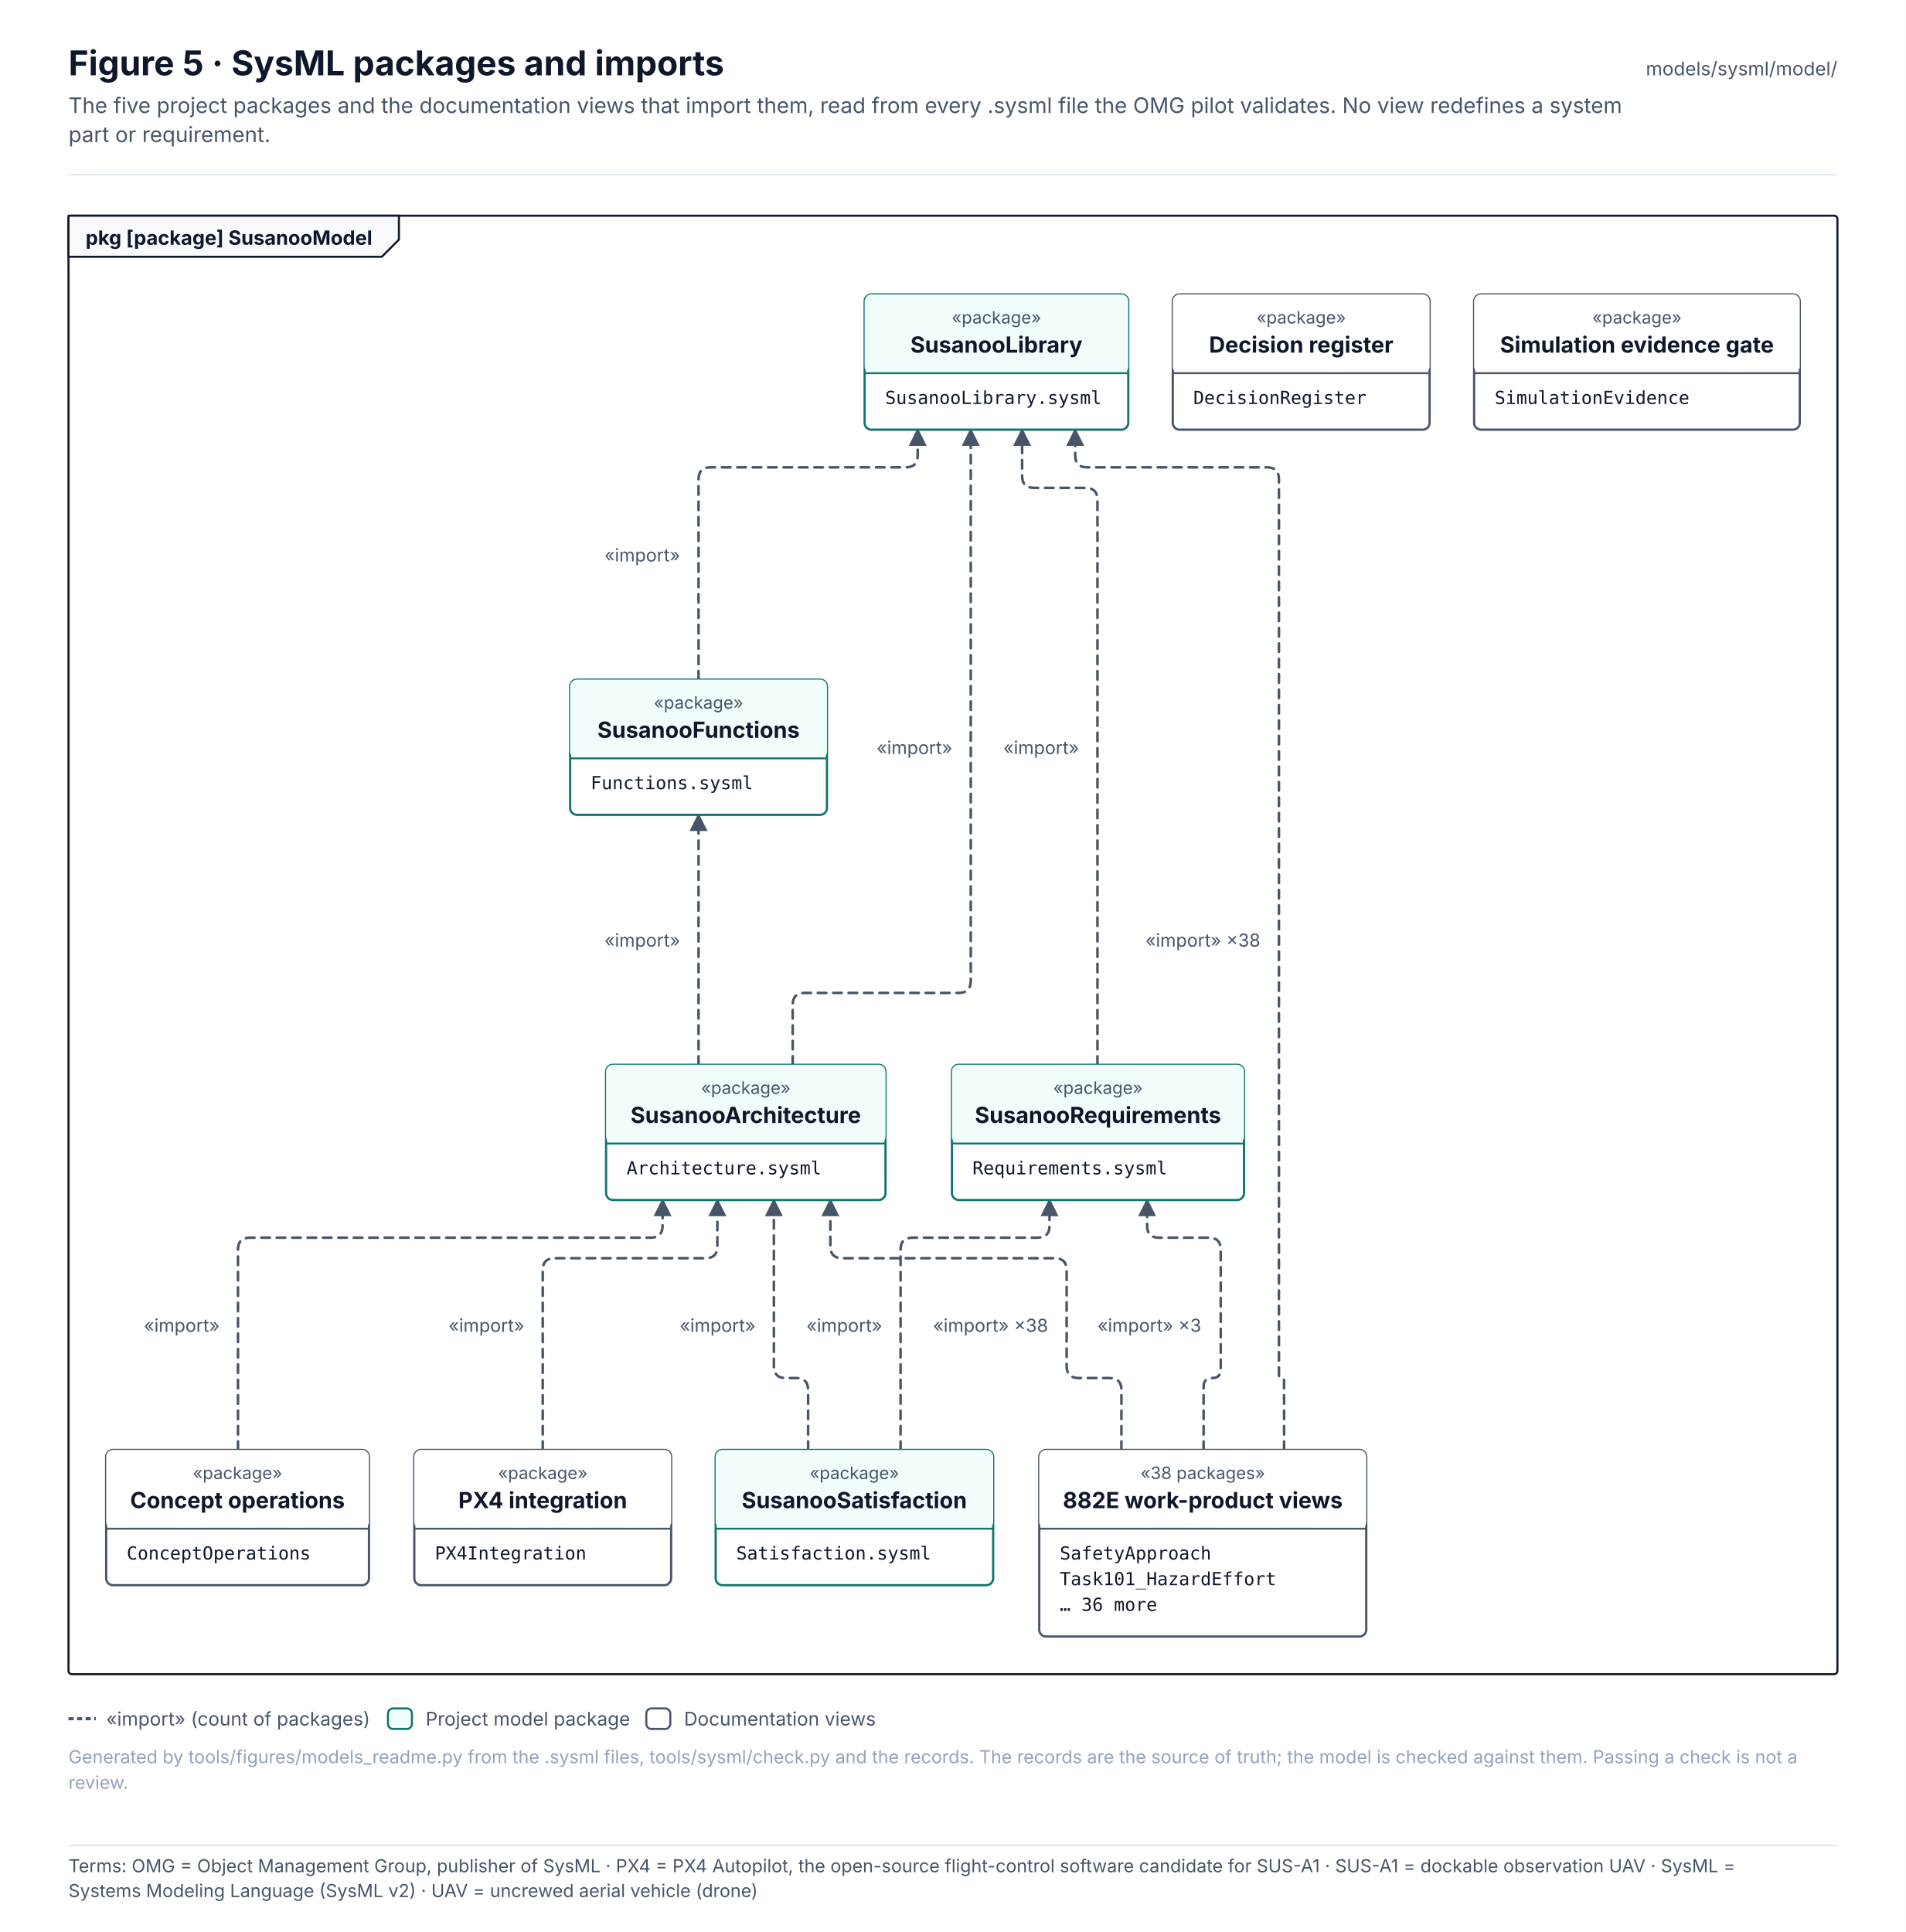
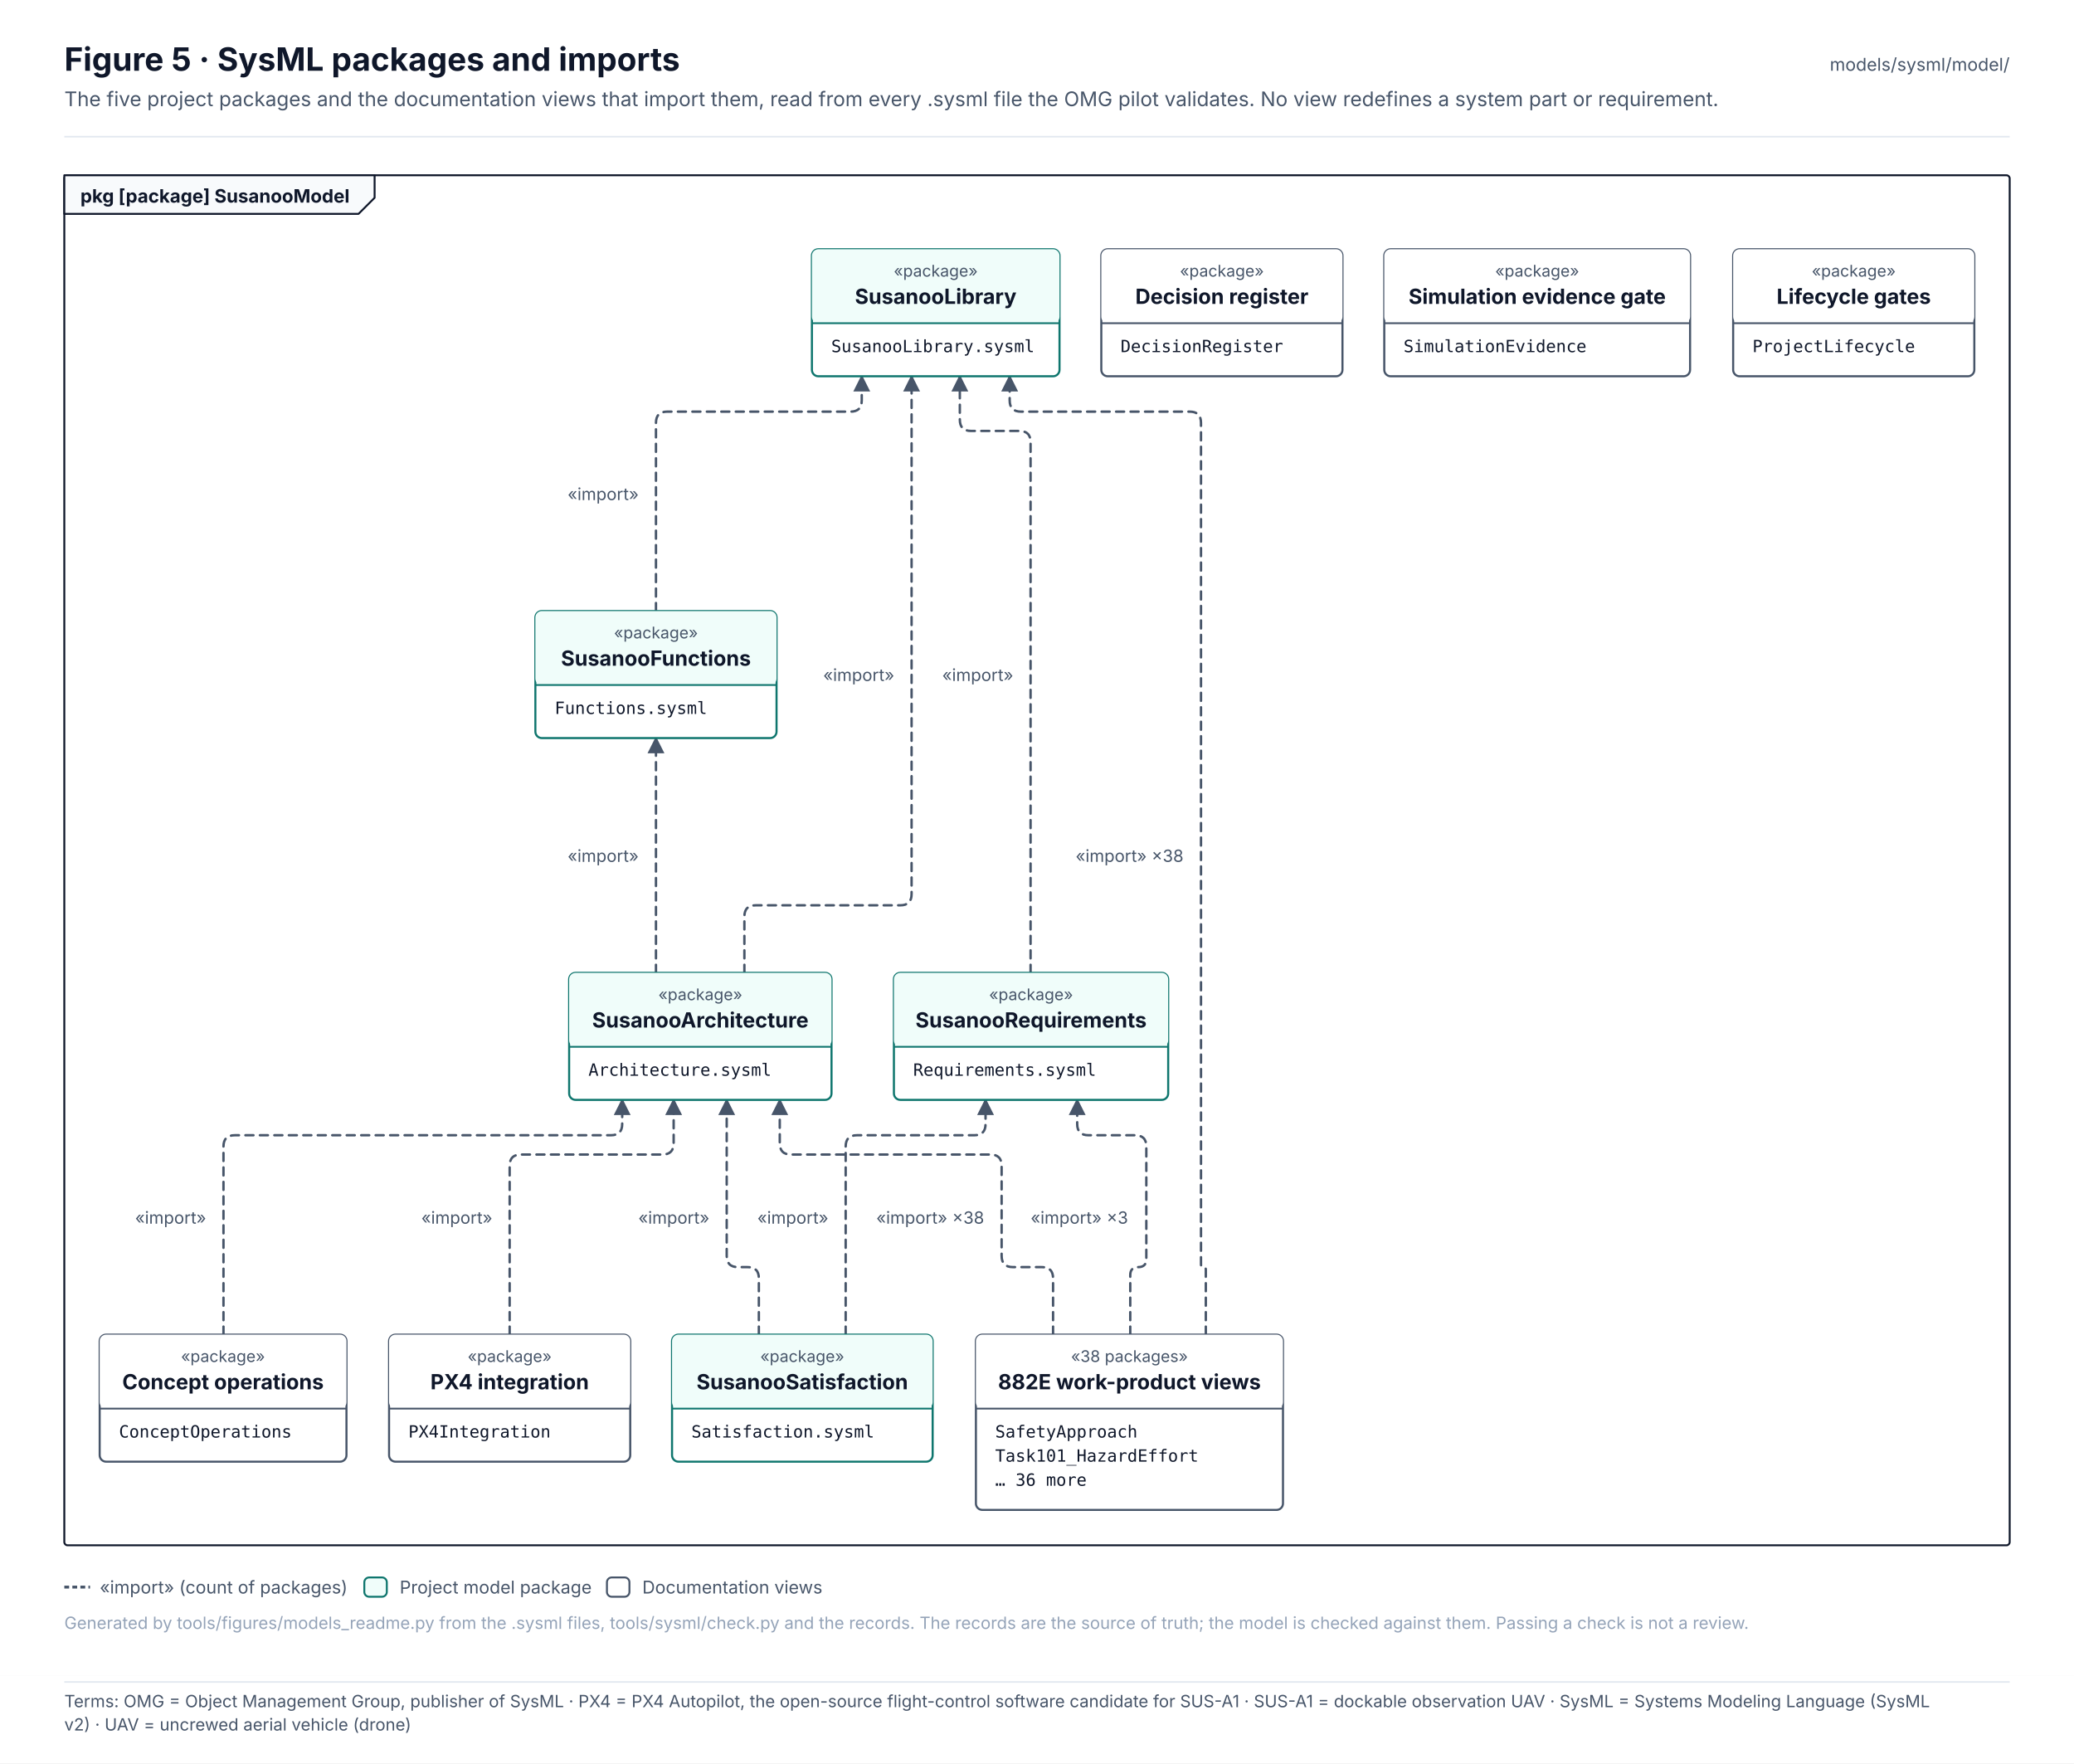
- <svg xmlns="http://www.w3.org/2000/svg" width="1113.2" height="1128.6" viewBox="0 0 1113.2 1128.6" font-family="Inter, 'Segoe UI', Helvetica, Arial, sans-serif" role="img">
+ <svg xmlns="http://www.w3.org/2000/svg" width="1290" height="1096.6" viewBox="0 0 1290 1096.6" font-family="Inter, 'Segoe UI', Helvetica, Arial, sans-serif" role="img">
  <defs>
    <pattern id="hatch" patternUnits="userSpaceOnUse" width="6" height="6" patternTransform="rotate(45)">
      <rect width="6" height="6" fill="#F1F5F9" />
      <line x1="0" y1="0" x2="0" y2="6" stroke="#E2E8F0" stroke-width="2" />
    </pattern>
    <marker id="arr-ink" viewBox="0 0 10 10" refX="9" refY="5" markerWidth="7" markerHeight="7" orient="auto-start-reverse">
      <path d="M0 0 L10 5 L0 10 z" fill="#475569" />
    </marker>
    <marker id="dia-ink" viewBox="0 0 16 10" refX="15" refY="5" markerWidth="12" markerHeight="8" orient="auto-start-reverse">
      <path d="M1 5 L8 1 L15 5 L8 9 z" fill="#475569" />
    </marker>
    <marker id="tri-ink" viewBox="0 0 12 12" refX="11" refY="6" markerWidth="10" markerHeight="10" orient="auto-start-reverse">
      <path d="M1 1 L11 6 L1 11 z" fill="#FFFFFF" stroke="#475569" stroke-width="1.2" />
    </marker>
    <marker id="arr-system" viewBox="0 0 10 10" refX="9" refY="5" markerWidth="7" markerHeight="7" orient="auto-start-reverse">
      <path d="M0 0 L10 5 L0 10 z" fill="#4F46E5" />
    </marker>
    <marker id="dia-system" viewBox="0 0 16 10" refX="15" refY="5" markerWidth="12" markerHeight="8" orient="auto-start-reverse">
      <path d="M1 5 L8 1 L15 5 L8 9 z" fill="#4F46E5" />
    </marker>
    <marker id="tri-system" viewBox="0 0 12 12" refX="11" refY="6" markerWidth="10" markerHeight="10" orient="auto-start-reverse">
      <path d="M1 1 L11 6 L1 11 z" fill="#FFFFFF" stroke="#4F46E5" stroke-width="1.2" />
    </marker>
    <marker id="arr-software" viewBox="0 0 10 10" refX="9" refY="5" markerWidth="7" markerHeight="7" orient="auto-start-reverse">
      <path d="M0 0 L10 5 L0 10 z" fill="#0F766E" />
    </marker>
    <marker id="dia-software" viewBox="0 0 16 10" refX="15" refY="5" markerWidth="12" markerHeight="8" orient="auto-start-reverse">
      <path d="M1 5 L8 1 L15 5 L8 9 z" fill="#0F766E" />
    </marker>
    <marker id="tri-software" viewBox="0 0 12 12" refX="11" refY="6" markerWidth="10" markerHeight="10" orient="auto-start-reverse">
      <path d="M1 1 L11 6 L1 11 z" fill="#FFFFFF" stroke="#0F766E" stroke-width="1.2" />
    </marker>
    <marker id="arr-safety" viewBox="0 0 10 10" refX="9" refY="5" markerWidth="7" markerHeight="7" orient="auto-start-reverse">
      <path d="M0 0 L10 5 L0 10 z" fill="#C2410C" />
    </marker>
    <marker id="dia-safety" viewBox="0 0 16 10" refX="15" refY="5" markerWidth="12" markerHeight="8" orient="auto-start-reverse">
      <path d="M1 5 L8 1 L15 5 L8 9 z" fill="#C2410C" />
    </marker>
    <marker id="tri-safety" viewBox="0 0 12 12" refX="11" refY="6" markerWidth="10" markerHeight="10" orient="auto-start-reverse">
      <path d="M1 1 L11 6 L1 11 z" fill="#FFFFFF" stroke="#C2410C" stroke-width="1.2" />
    </marker>
    <marker id="arr-interface" viewBox="0 0 10 10" refX="9" refY="5" markerWidth="7" markerHeight="7" orient="auto-start-reverse">
      <path d="M0 0 L10 5 L0 10 z" fill="#7C3AED" />
    </marker>
    <marker id="dia-interface" viewBox="0 0 16 10" refX="15" refY="5" markerWidth="12" markerHeight="8" orient="auto-start-reverse">
      <path d="M1 5 L8 1 L15 5 L8 9 z" fill="#7C3AED" />
    </marker>
    <marker id="tri-interface" viewBox="0 0 12 12" refX="11" refY="6" markerWidth="10" markerHeight="10" orient="auto-start-reverse">
      <path d="M1 1 L11 6 L1 11 z" fill="#FFFFFF" stroke="#7C3AED" stroke-width="1.2" />
    </marker>
    <marker id="arr-external" viewBox="0 0 10 10" refX="9" refY="5" markerWidth="7" markerHeight="7" orient="auto-start-reverse">
      <path d="M0 0 L10 5 L0 10 z" fill="#64748B" />
    </marker>
    <marker id="dia-external" viewBox="0 0 16 10" refX="15" refY="5" markerWidth="12" markerHeight="8" orient="auto-start-reverse">
      <path d="M1 5 L8 1 L15 5 L8 9 z" fill="#64748B" />
    </marker>
    <marker id="tri-external" viewBox="0 0 12 12" refX="11" refY="6" markerWidth="10" markerHeight="10" orient="auto-start-reverse">
      <path d="M1 1 L11 6 L1 11 z" fill="#FFFFFF" stroke="#64748B" stroke-width="1.2" />
    </marker>
    <marker id="arr-work" viewBox="0 0 10 10" refX="9" refY="5" markerWidth="7" markerHeight="7" orient="auto-start-reverse">
      <path d="M0 0 L10 5 L0 10 z" fill="#475569" />
    </marker>
    <marker id="dia-work" viewBox="0 0 16 10" refX="15" refY="5" markerWidth="12" markerHeight="8" orient="auto-start-reverse">
      <path d="M1 5 L8 1 L15 5 L8 9 z" fill="#475569" />
    </marker>
    <marker id="tri-work" viewBox="0 0 12 12" refX="11" refY="6" markerWidth="10" markerHeight="10" orient="auto-start-reverse">
      <path d="M1 1 L11 6 L1 11 z" fill="#FFFFFF" stroke="#475569" stroke-width="1.2" />
    </marker>
    <marker id="arr-muted" viewBox="0 0 10 10" refX="9" refY="5" markerWidth="7" markerHeight="7" orient="auto-start-reverse">
      <path d="M0 0 L10 5 L0 10 z" fill="#94A3B8" />
    </marker>
    <marker id="dia-muted" viewBox="0 0 16 10" refX="15" refY="5" markerWidth="12" markerHeight="8" orient="auto-start-reverse">
      <path d="M1 5 L8 1 L15 5 L8 9 z" fill="#94A3B8" />
    </marker>
    <marker id="tri-muted" viewBox="0 0 12 12" refX="11" refY="6" markerWidth="10" markerHeight="10" orient="auto-start-reverse">
      <path d="M1 1 L11 6 L1 11 z" fill="#FFFFFF" stroke="#94A3B8" stroke-width="1.2" />
    </marker>
    <marker id="arr-current" viewBox="0 0 10 10" refX="9" refY="5" markerWidth="7" markerHeight="7" orient="auto-start-reverse">
      <path d="M0 0 L10 5 L0 10 z" fill="#0F172A" />
    </marker>
    <marker id="dia-current" viewBox="0 0 16 10" refX="15" refY="5" markerWidth="12" markerHeight="8" orient="auto-start-reverse">
      <path d="M1 5 L8 1 L15 5 L8 9 z" fill="#0F172A" />
    </marker>
    <marker id="tri-current" viewBox="0 0 12 12" refX="11" refY="6" markerWidth="10" markerHeight="10" orient="auto-start-reverse">
      <path d="M1 1 L11 6 L1 11 z" fill="#FFFFFF" stroke="#0F172A" stroke-width="1.2" />
    </marker>
    <marker id="arr-ok" viewBox="0 0 10 10" refX="9" refY="5" markerWidth="7" markerHeight="7" orient="auto-start-reverse">
      <path d="M0 0 L10 5 L0 10 z" fill="#2E9E6A" />
    </marker>
    <marker id="dia-ok" viewBox="0 0 16 10" refX="15" refY="5" markerWidth="12" markerHeight="8" orient="auto-start-reverse">
      <path d="M1 5 L8 1 L15 5 L8 9 z" fill="#2E9E6A" />
    </marker>
    <marker id="tri-ok" viewBox="0 0 12 12" refX="11" refY="6" markerWidth="10" markerHeight="10" orient="auto-start-reverse">
      <path d="M1 1 L11 6 L1 11 z" fill="#FFFFFF" stroke="#2E9E6A" stroke-width="1.2" />
    </marker>
    <marker id="arr-amber" viewBox="0 0 10 10" refX="9" refY="5" markerWidth="7" markerHeight="7" orient="auto-start-reverse">
      <path d="M0 0 L10 5 L0 10 z" fill="#D97706" />
    </marker>
    <marker id="dia-amber" viewBox="0 0 16 10" refX="15" refY="5" markerWidth="12" markerHeight="8" orient="auto-start-reverse">
      <path d="M1 5 L8 1 L15 5 L8 9 z" fill="#D97706" />
    </marker>
    <marker id="tri-amber" viewBox="0 0 12 12" refX="11" refY="6" markerWidth="10" markerHeight="10" orient="auto-start-reverse">
      <path d="M1 1 L11 6 L1 11 z" fill="#FFFFFF" stroke="#D97706" stroke-width="1.2" />
    </marker>
    <marker id="arr-red" viewBox="0 0 10 10" refX="9" refY="5" markerWidth="7" markerHeight="7" orient="auto-start-reverse">
      <path d="M0 0 L10 5 L0 10 z" fill="#D2553F" />
    </marker>
    <marker id="dia-red" viewBox="0 0 16 10" refX="15" refY="5" markerWidth="12" markerHeight="8" orient="auto-start-reverse">
      <path d="M1 5 L8 1 L15 5 L8 9 z" fill="#D2553F" />
    </marker>
    <marker id="tri-red" viewBox="0 0 12 12" refX="11" refY="6" markerWidth="10" markerHeight="10" orient="auto-start-reverse">
      <path d="M1 1 L11 6 L1 11 z" fill="#FFFFFF" stroke="#D2553F" stroke-width="1.2" />
    </marker>
  </defs>
-   <rect x="0" y="0" width="1113.2" height="1074" rx="0" fill="#FFFFFF" stroke="none" stroke-width="0" />
+   <rect x="0" y="0" width="1290" height="1042" rx="0" fill="#FFFFFF" stroke="none" stroke-width="0" />
  <text x="40" y="44" font-size="20" fill="#0F172A" font-weight="700">Figure 5 · SysML packages and imports</text>
-   <text x="40" y="66" font-size="12.5" fill="#475569">The five project packages and the documentation views that import them, read from every .sysml file the OMG pilot validates. No view redefines a system</text>
-   <text x="40" y="83" font-size="12.5" fill="#475569">part or requirement.</text>
-   <text x="1073.2" y="44" font-size="11" fill="#475569" text-anchor="end">models/sysml/model/</text>
-   <line x1="40" y1="102" x2="1073.2" y2="102" stroke="#E2E8F0" stroke-width="1" />
-   <rect x="40" y="126" width="1033.2" height="852" rx="2" fill="none" stroke="#0F172A" stroke-width="1.2" />
-   <path d="M40 126 L233 126 L233 140 L223 150 L40 150 Z" stroke="#0F172A" stroke-width="1.2" fill="#F8FAFC" stroke-linejoin="round" stroke-linecap="round" />
-   <text x="50" y="143" font-size="11.5" fill="#0F172A" font-weight="700">pkg [package] SusanooModel</text>
-   <g transform="translate(56 166)">
+   <text x="40" y="66" font-size="12.5" fill="#475569">The five project packages and the documentation views that import them, read from every .sysml file the OMG pilot validates. No view redefines a system part or requirement.</text>
+   <text x="1250" y="44" font-size="11" fill="#475569" text-anchor="end">models/sysml/model/</text>
+   <line x1="40" y1="85" x2="1250" y2="85" stroke="#E2E8F0" stroke-width="1" />
+   <rect x="40" y="109" width="1210" height="852" rx="2" fill="none" stroke="#0F172A" stroke-width="1.2" />
+   <path d="M40 109 L233 109 L233 123 L223 133 L40 133 Z" stroke="#0F172A" stroke-width="1.2" fill="#F8FAFC" stroke-linejoin="round" stroke-linecap="round" />
+   <text x="50" y="126" font-size="11.5" fill="#0F172A" font-weight="700">pkg [package] SusanooModel</text>
+   <g transform="translate(56 149)">
    <path d="M352 231 L352 114 Q352 107 359 107 L473 107 Q480 107 480 100 L480 85" stroke="#475569" stroke-width="1.5" fill="none" stroke-dasharray="5 4" stroke-linejoin="round" stroke-linecap="round" marker-end="url(#arr-ink)" />
    <path d="M352 456 L352 310" stroke="#475569" stroke-width="1.5" fill="none" stroke-dasharray="5 4" stroke-linejoin="round" stroke-linecap="round" marker-end="url(#arr-ink)" />
    <path d="M407 456 L407 421 Q407 414 414 414 L504 414 Q511 414 511 407 L511 85" stroke="#475569" stroke-width="1.5" fill="none" stroke-dasharray="5 4" stroke-linejoin="round" stroke-linecap="round" marker-end="url(#arr-ink)" />
    <path d="M585 456 L585 126 Q585 119 578 119 L548 119 Q541 119 541 112 L541 85" stroke="#475569" stroke-width="1.5" fill="none" stroke-dasharray="5 4" stroke-linejoin="round" stroke-linecap="round" marker-end="url(#arr-ink)" />
    <path d="M416 681 L416 646 Q416 639 409 639 L403 639 Q396 639 396 632 L396 535" stroke="#475569" stroke-width="1.5" fill="none" stroke-dasharray="5 4" stroke-linejoin="round" stroke-linecap="round" marker-end="url(#arr-ink)" />
    <path d="M470 681 L470 564 Q470 557 477 557 L550 557 Q557 557 557 550 L557 535" stroke="#475569" stroke-width="1.5" fill="none" stroke-dasharray="5 4" stroke-linejoin="round" stroke-linecap="round" marker-end="url(#arr-ink)" />
    <path d="M83 681 L83 564 Q83 557 90 557 L324 557 Q331 557 331 550 L331 535" stroke="#475569" stroke-width="1.5" fill="none" stroke-dasharray="5 4" stroke-linejoin="round" stroke-linecap="round" marker-end="url(#arr-ink)" />
    <path d="M261 681 L261 576 Q261 569 268 569 L356 569 Q363 569 363 562 L363 535" stroke="#475569" stroke-width="1.5" fill="none" stroke-dasharray="5 4" stroke-linejoin="round" stroke-linecap="round" marker-end="url(#arr-ink)" />
    <path d="M599 681 L599 646 Q599 639 592 639 L574 639 Q567 639 567 632 L567 576 Q567 569 560 569 L436 569 Q429 569 429 562 L429 535" stroke="#475569" stroke-width="1.5" fill="none" stroke-dasharray="5 4" stroke-linejoin="round" stroke-linecap="round" marker-end="url(#arr-ink)" />
    <path d="M694 681 L694 640.5 Q694 639 692.5 639 L692.5 639 Q691 639 691 637.5 L691 114 Q691 107 684 107 L579 107 Q572 107 572 100 L572 85" stroke="#475569" stroke-width="1.5" fill="none" stroke-dasharray="5 4" stroke-linejoin="round" stroke-linecap="round" marker-end="url(#arr-ink)" />
    <path d="M647 681 L647 644 Q647 639 652 639 L652 639 Q657 639 657 634 L657 564 Q657 557 650 557 L621 557 Q614 557 614 550 L614 535" stroke="#475569" stroke-width="1.5" fill="none" stroke-dasharray="5 4" stroke-linejoin="round" stroke-linecap="round" marker-end="url(#arr-ink)" />
    <rect x="449" y="6" width="154" height="79" rx="4" fill="#FFFFFF" stroke="#0F766E" stroke-width="1.3" />
    <rect x="449" y="6" width="154" height="46" rx="4" fill="#F0FDFA" stroke="none" stroke-width="0" />
    <line x1="449" y1="52" x2="603" y2="52" stroke="#0F766E" stroke-width="1.1" />
    <text x="526" y="23" font-size="10" fill="#475569" text-anchor="middle">«package»</text>
    <text x="526" y="40" font-size="13" fill="#0F172A" font-weight="700" text-anchor="middle">SusanooLibrary</text>
    <text x="461" y="70" font-size="10.5" fill="#0F172A" font-family="'JetBrains Mono', 'SFMono-Regular', Menlo, Consolas, monospace">SusanooLibrary.sysml</text>
    <rect x="277" y="231" width="150" height="79" rx="4" fill="#FFFFFF" stroke="#0F766E" stroke-width="1.3" />
    <rect x="277" y="231" width="150" height="46" rx="4" fill="#F0FDFA" stroke="none" stroke-width="0" />
    <line x1="277" y1="277" x2="427" y2="277" stroke="#0F766E" stroke-width="1.1" />
    <text x="352" y="248" font-size="10" fill="#475569" text-anchor="middle">«package»</text>
    <text x="352" y="265" font-size="13" fill="#0F172A" font-weight="700" text-anchor="middle">SusanooFunctions</text>
    <text x="289" y="295" font-size="10.5" fill="#0F172A" font-family="'JetBrains Mono', 'SFMono-Regular', Menlo, Consolas, monospace">Functions.sysml</text>
    <rect x="298" y="456" width="163.2" height="79" rx="4" fill="#FFFFFF" stroke="#0F766E" stroke-width="1.3" />
    <rect x="298" y="456" width="163.2" height="46" rx="4" fill="#F0FDFA" stroke="none" stroke-width="0" />
    <line x1="298" y1="502" x2="461.2" y2="502" stroke="#0F766E" stroke-width="1.1" />
    <text x="379.6" y="473" font-size="10" fill="#475569" text-anchor="middle">«package»</text>
    <text x="379.6" y="490" font-size="13" fill="#0F172A" font-weight="700" text-anchor="middle">SusanooArchitecture</text>
    <text x="310" y="520" font-size="10.5" fill="#0F172A" font-family="'JetBrains Mono', 'SFMono-Regular', Menlo, Consolas, monospace">Architecture.sysml</text>
    <rect x="500" y="456" width="170.6" height="79" rx="4" fill="#FFFFFF" stroke="#0F766E" stroke-width="1.3" />
    <rect x="500" y="456" width="170.6" height="46" rx="4" fill="#F0FDFA" stroke="none" stroke-width="0" />
    <line x1="500" y1="502" x2="670.6" y2="502" stroke="#0F766E" stroke-width="1.1" />
    <text x="585.3" y="473" font-size="10" fill="#475569" text-anchor="middle">«package»</text>
    <text x="585.3" y="490" font-size="13" fill="#0F172A" font-weight="700" text-anchor="middle">SusanooRequirements</text>
    <text x="512" y="520" font-size="10.5" fill="#0F172A" font-family="'JetBrains Mono', 'SFMono-Regular', Menlo, Consolas, monospace">Requirements.sysml</text>
    <rect x="362" y="681" width="162.1" height="79" rx="4" fill="#FFFFFF" stroke="#0F766E" stroke-width="1.3" />
    <rect x="362" y="681" width="162.1" height="46" rx="4" fill="#F0FDFA" stroke="none" stroke-width="0" />
    <line x1="362" y1="727" x2="524.1" y2="727" stroke="#0F766E" stroke-width="1.1" />
    <text x="443" y="698" font-size="10" fill="#475569" text-anchor="middle">«package»</text>
    <text x="443" y="715" font-size="13" fill="#0F172A" font-weight="700" text-anchor="middle">SusanooSatisfaction</text>
    <text x="374" y="745" font-size="10.5" fill="#0F172A" font-family="'JetBrains Mono', 'SFMono-Regular', Menlo, Consolas, monospace">Satisfaction.sysml</text>
    <rect x="6" y="681" width="153.5" height="79" rx="4" fill="#FFFFFF" stroke="#475569" stroke-width="1.3" />
    <rect x="6" y="681" width="153.5" height="46" rx="4" fill="#FFFFFF" stroke="none" stroke-width="0" />
    <line x1="6" y1="727" x2="159.5" y2="727" stroke="#475569" stroke-width="1.1" />
    <text x="82.7" y="698" font-size="10" fill="#475569" text-anchor="middle">«package»</text>
    <text x="82.7" y="715" font-size="13" fill="#0F172A" font-weight="700" text-anchor="middle">Concept operations</text>
    <text x="18" y="745" font-size="10.5" fill="#0F172A" font-family="'JetBrains Mono', 'SFMono-Regular', Menlo, Consolas, monospace">ConceptOperations</text>
    <rect x="186" y="681" width="150" height="79" rx="4" fill="#FFFFFF" stroke="#475569" stroke-width="1.3" />
    <rect x="186" y="681" width="150" height="46" rx="4" fill="#FFFFFF" stroke="none" stroke-width="0" />
    <line x1="186" y1="727" x2="336" y2="727" stroke="#475569" stroke-width="1.1" />
    <text x="261" y="698" font-size="10" fill="#475569" text-anchor="middle">«package»</text>
    <text x="261" y="715" font-size="13" fill="#0F172A" font-weight="700" text-anchor="middle">PX4 integration</text>
    <text x="198" y="745" font-size="10.5" fill="#0F172A" font-family="'JetBrains Mono', 'SFMono-Regular', Menlo, Consolas, monospace">PX4Integration</text>
    <rect x="629" y="6" width="150" height="79" rx="4" fill="#FFFFFF" stroke="#475569" stroke-width="1.3" />
    <rect x="629" y="6" width="150" height="46" rx="4" fill="#FFFFFF" stroke="none" stroke-width="0" />
    <line x1="629" y1="52" x2="779" y2="52" stroke="#475569" stroke-width="1.1" />
    <text x="704" y="23" font-size="10" fill="#475569" text-anchor="middle">«package»</text>
    <text x="704" y="40" font-size="13" fill="#0F172A" font-weight="700" text-anchor="middle">Decision register</text>
    <text x="641" y="70" font-size="10.5" fill="#0F172A" font-family="'JetBrains Mono', 'SFMono-Regular', Menlo, Consolas, monospace">DecisionRegister</text>
    <rect x="805" y="6" width="190.2" height="79" rx="4" fill="#FFFFFF" stroke="#475569" stroke-width="1.3" />
    <rect x="805" y="6" width="190.2" height="46" rx="4" fill="#FFFFFF" stroke="none" stroke-width="0" />
    <line x1="805" y1="52" x2="995.2" y2="52" stroke="#475569" stroke-width="1.1" />
    <text x="900.1" y="23" font-size="10" fill="#475569" text-anchor="middle">«package»</text>
    <text x="900.1" y="40" font-size="13" fill="#0F172A" font-weight="700" text-anchor="middle">Simulation evidence gate</text>
    <text x="817" y="70" font-size="10.5" fill="#0F172A" font-family="'JetBrains Mono', 'SFMono-Regular', Menlo, Consolas, monospace">SimulationEvidence</text>
+     <rect x="1022" y="6" width="150" height="79" rx="4" fill="#FFFFFF" stroke="#475569" stroke-width="1.3" />
+     <rect x="1022" y="6" width="150" height="46" rx="4" fill="#FFFFFF" stroke="none" stroke-width="0" />
+     <line x1="1022" y1="52" x2="1172" y2="52" stroke="#475569" stroke-width="1.1" />
+     <text x="1097" y="23" font-size="10" fill="#475569" text-anchor="middle">«package»</text>
+     <text x="1097" y="40" font-size="13" fill="#0F172A" font-weight="700" text-anchor="middle">Lifecycle gates</text>
+     <text x="1034" y="70" font-size="10.5" fill="#0F172A" font-family="'JetBrains Mono', 'SFMono-Regular', Menlo, Consolas, monospace">ProjectLifecycle</text>
    <rect x="551" y="681" width="191" height="109" rx="4" fill="#FFFFFF" stroke="#475569" stroke-width="1.3" />
    <rect x="551" y="681" width="191" height="46" rx="4" fill="#FFFFFF" stroke="none" stroke-width="0" />
    <line x1="551" y1="727" x2="742" y2="727" stroke="#475569" stroke-width="1.1" />
    <text x="646.5" y="698" font-size="10" fill="#475569" text-anchor="middle">«38 packages»</text>
    <text x="646.5" y="715" font-size="13" fill="#0F172A" font-weight="700" text-anchor="middle">882E work-product views</text>
    <text x="563" y="745" font-size="10.5" fill="#0F172A" font-family="'JetBrains Mono', 'SFMono-Regular', Menlo, Consolas, monospace">SafetyApproach</text>
    <text x="563" y="760" font-size="10.5" fill="#0F172A" font-family="'JetBrains Mono', 'SFMono-Regular', Menlo, Consolas, monospace">Task101_HazardEffort</text>
    <text x="563" y="775" font-size="10.5" fill="#0F172A" font-family="'JetBrains Mono', 'SFMono-Regular', Menlo, Consolas, monospace">… 36 more</text>
    <rect x="292" y="149" width="58.1" height="18" rx="4" fill="#FFFFFF" stroke="none" stroke-width="0" opacity="0.92" />
    <text x="297" y="162" font-size="10.5" fill="#475569">«import»</text>
    <rect x="292" y="374" width="58.1" height="18" rx="4" fill="#FFFFFF" stroke="none" stroke-width="0" opacity="0.92" />
    <text x="297" y="387" font-size="10.5" fill="#475569">«import»</text>
    <rect x="451" y="261.5" width="58.1" height="18" rx="4" fill="#FFFFFF" stroke="none" stroke-width="0" opacity="0.92" />
    <text x="456" y="274.5" font-size="10.5" fill="#475569">«import»</text>
    <rect x="525" y="261.5" width="58.1" height="18" rx="4" fill="#FFFFFF" stroke="none" stroke-width="0" opacity="0.92" />
    <text x="530" y="274.5" font-size="10.5" fill="#475569">«import»</text>
    <rect x="336" y="599" width="58.1" height="18" rx="4" fill="#FFFFFF" stroke="none" stroke-width="0" opacity="0.92" />
    <text x="341" y="612" font-size="10.5" fill="#475569">«import»</text>
    <rect x="410" y="599" width="58.1" height="18" rx="4" fill="#FFFFFF" stroke="none" stroke-width="0" opacity="0.92" />
    <text x="415" y="612" font-size="10.5" fill="#475569">«import»</text>
    <rect x="23" y="599" width="58.1" height="18" rx="4" fill="#FFFFFF" stroke="none" stroke-width="0" opacity="0.92" />
    <text x="28" y="612" font-size="10.5" fill="#475569">«import»</text>
    <rect x="201" y="599" width="58.1" height="18" rx="4" fill="#FFFFFF" stroke="none" stroke-width="0" opacity="0.92" />
    <text x="206" y="612" font-size="10.5" fill="#475569">«import»</text>
    <rect x="484" y="599" width="81" height="18" rx="4" fill="#FFFFFF" stroke="none" stroke-width="0" opacity="0.92" />
    <text x="489" y="612" font-size="10.5" fill="#475569">«import» ×38</text>
    <rect x="608" y="374" width="81" height="18" rx="4" fill="#FFFFFF" stroke="none" stroke-width="0" opacity="0.92" />
    <text x="613" y="387" font-size="10.5" fill="#475569">«import» ×38</text>
    <rect x="580" y="599" width="75.1" height="18" rx="4" fill="#FFFFFF" stroke="none" stroke-width="0" opacity="0.92" />
    <text x="585" y="612" font-size="10.5" fill="#475569">«import» ×3</text>
  </g>
-   <line x1="40" y1="1004" x2="56" y2="1004" stroke="#475569" stroke-width="1.8" stroke-dasharray="3 2" />
-   <text x="62" y="1008" font-size="11" fill="#475569">«import» (count of packages)</text>
-   <rect x="226.6" y="998" width="14" height="12" rx="3" fill="#F0FDFA" stroke="#0F766E" stroke-width="1.2" />
-   <text x="248.6" y="1008" font-size="11" fill="#475569">Project model package</text>
-   <rect x="377.5" y="998" width="14" height="12" rx="3" fill="#FFFFFF" stroke="#475569" stroke-width="1.2" />
-   <text x="399.5" y="1008" font-size="11" fill="#475569">Documentation views</text>
-   <text x="40" y="1030" font-size="10.5" fill="#94A3B8">Generated by tools/figures/models_readme.py from the .sysml files, tools/sysml/check.py and the records. The records are the source of truth; the model is checked against them. Passing a check is not a</text>
-   <text x="40" y="1045" font-size="10.5" fill="#94A3B8">review.</text>
-   <g class="terms" data-base-h="1074">
-     <rect x="0" y="1074" width="1113.2" height="54.6" fill="#FFFFFF" />
-     <line x1="40" y1="1078" x2="1073.2" y2="1078" stroke="#E2E8F0" stroke-width="1" />
-     <text x="40" y="1093.7" font-size="10.5" fill="#475569" font-family="Inter, 'Segoe UI', Helvetica, Arial, sans-serif">Terms: OMG = Object Management Group, publisher of SysML · PX4 = PX4 Autopilot, the open-source flight-control software candidate for SUS-A1 · SUS-A1 = dockable observation UAV · SysML =</text>
-     <text x="40" y="1108.2" font-size="10.5" fill="#475569" font-family="Inter, 'Segoe UI', Helvetica, Arial, sans-serif">Systems Modeling Language (SysML v2) · UAV = uncrewed aerial vehicle (drone)</text>
+   <line x1="40" y1="987" x2="56" y2="987" stroke="#475569" stroke-width="1.8" stroke-dasharray="3 2" />
+   <text x="62" y="991" font-size="11" fill="#475569">«import» (count of packages)</text>
+   <rect x="226.6" y="981" width="14" height="12" rx="3" fill="#F0FDFA" stroke="#0F766E" stroke-width="1.2" />
+   <text x="248.6" y="991" font-size="11" fill="#475569">Project model package</text>
+   <rect x="377.5" y="981" width="14" height="12" rx="3" fill="#FFFFFF" stroke="#475569" stroke-width="1.2" />
+   <text x="399.5" y="991" font-size="11" fill="#475569">Documentation views</text>
+   <text x="40" y="1013" font-size="10.5" fill="#94A3B8">Generated by tools/figures/models_readme.py from the .sysml files, tools/sysml/check.py and the records. The records are the source of truth; the model is checked against them. Passing a check is not a review.</text>
+   <g class="terms" data-base-h="1042">
+     <rect x="0" y="1042" width="1290" height="54.6" fill="#FFFFFF" />
+     <line x1="40" y1="1046" x2="1250" y2="1046" stroke="#E2E8F0" stroke-width="1" />
+     <text x="40" y="1061.7" font-size="10.5" fill="#475569" font-family="Inter, 'Segoe UI', Helvetica, Arial, sans-serif">Terms: OMG = Object Management Group, publisher of SysML · PX4 = PX4 Autopilot, the open-source flight-control software candidate for SUS-A1 · SUS-A1 = dockable observation UAV · SysML = Systems Modeling Language (SysML</text>
+     <text x="40" y="1076.2" font-size="10.5" fill="#475569" font-family="Inter, 'Segoe UI', Helvetica, Arial, sans-serif">v2) · UAV = uncrewed aerial vehicle (drone)</text>
  </g>
</svg>
